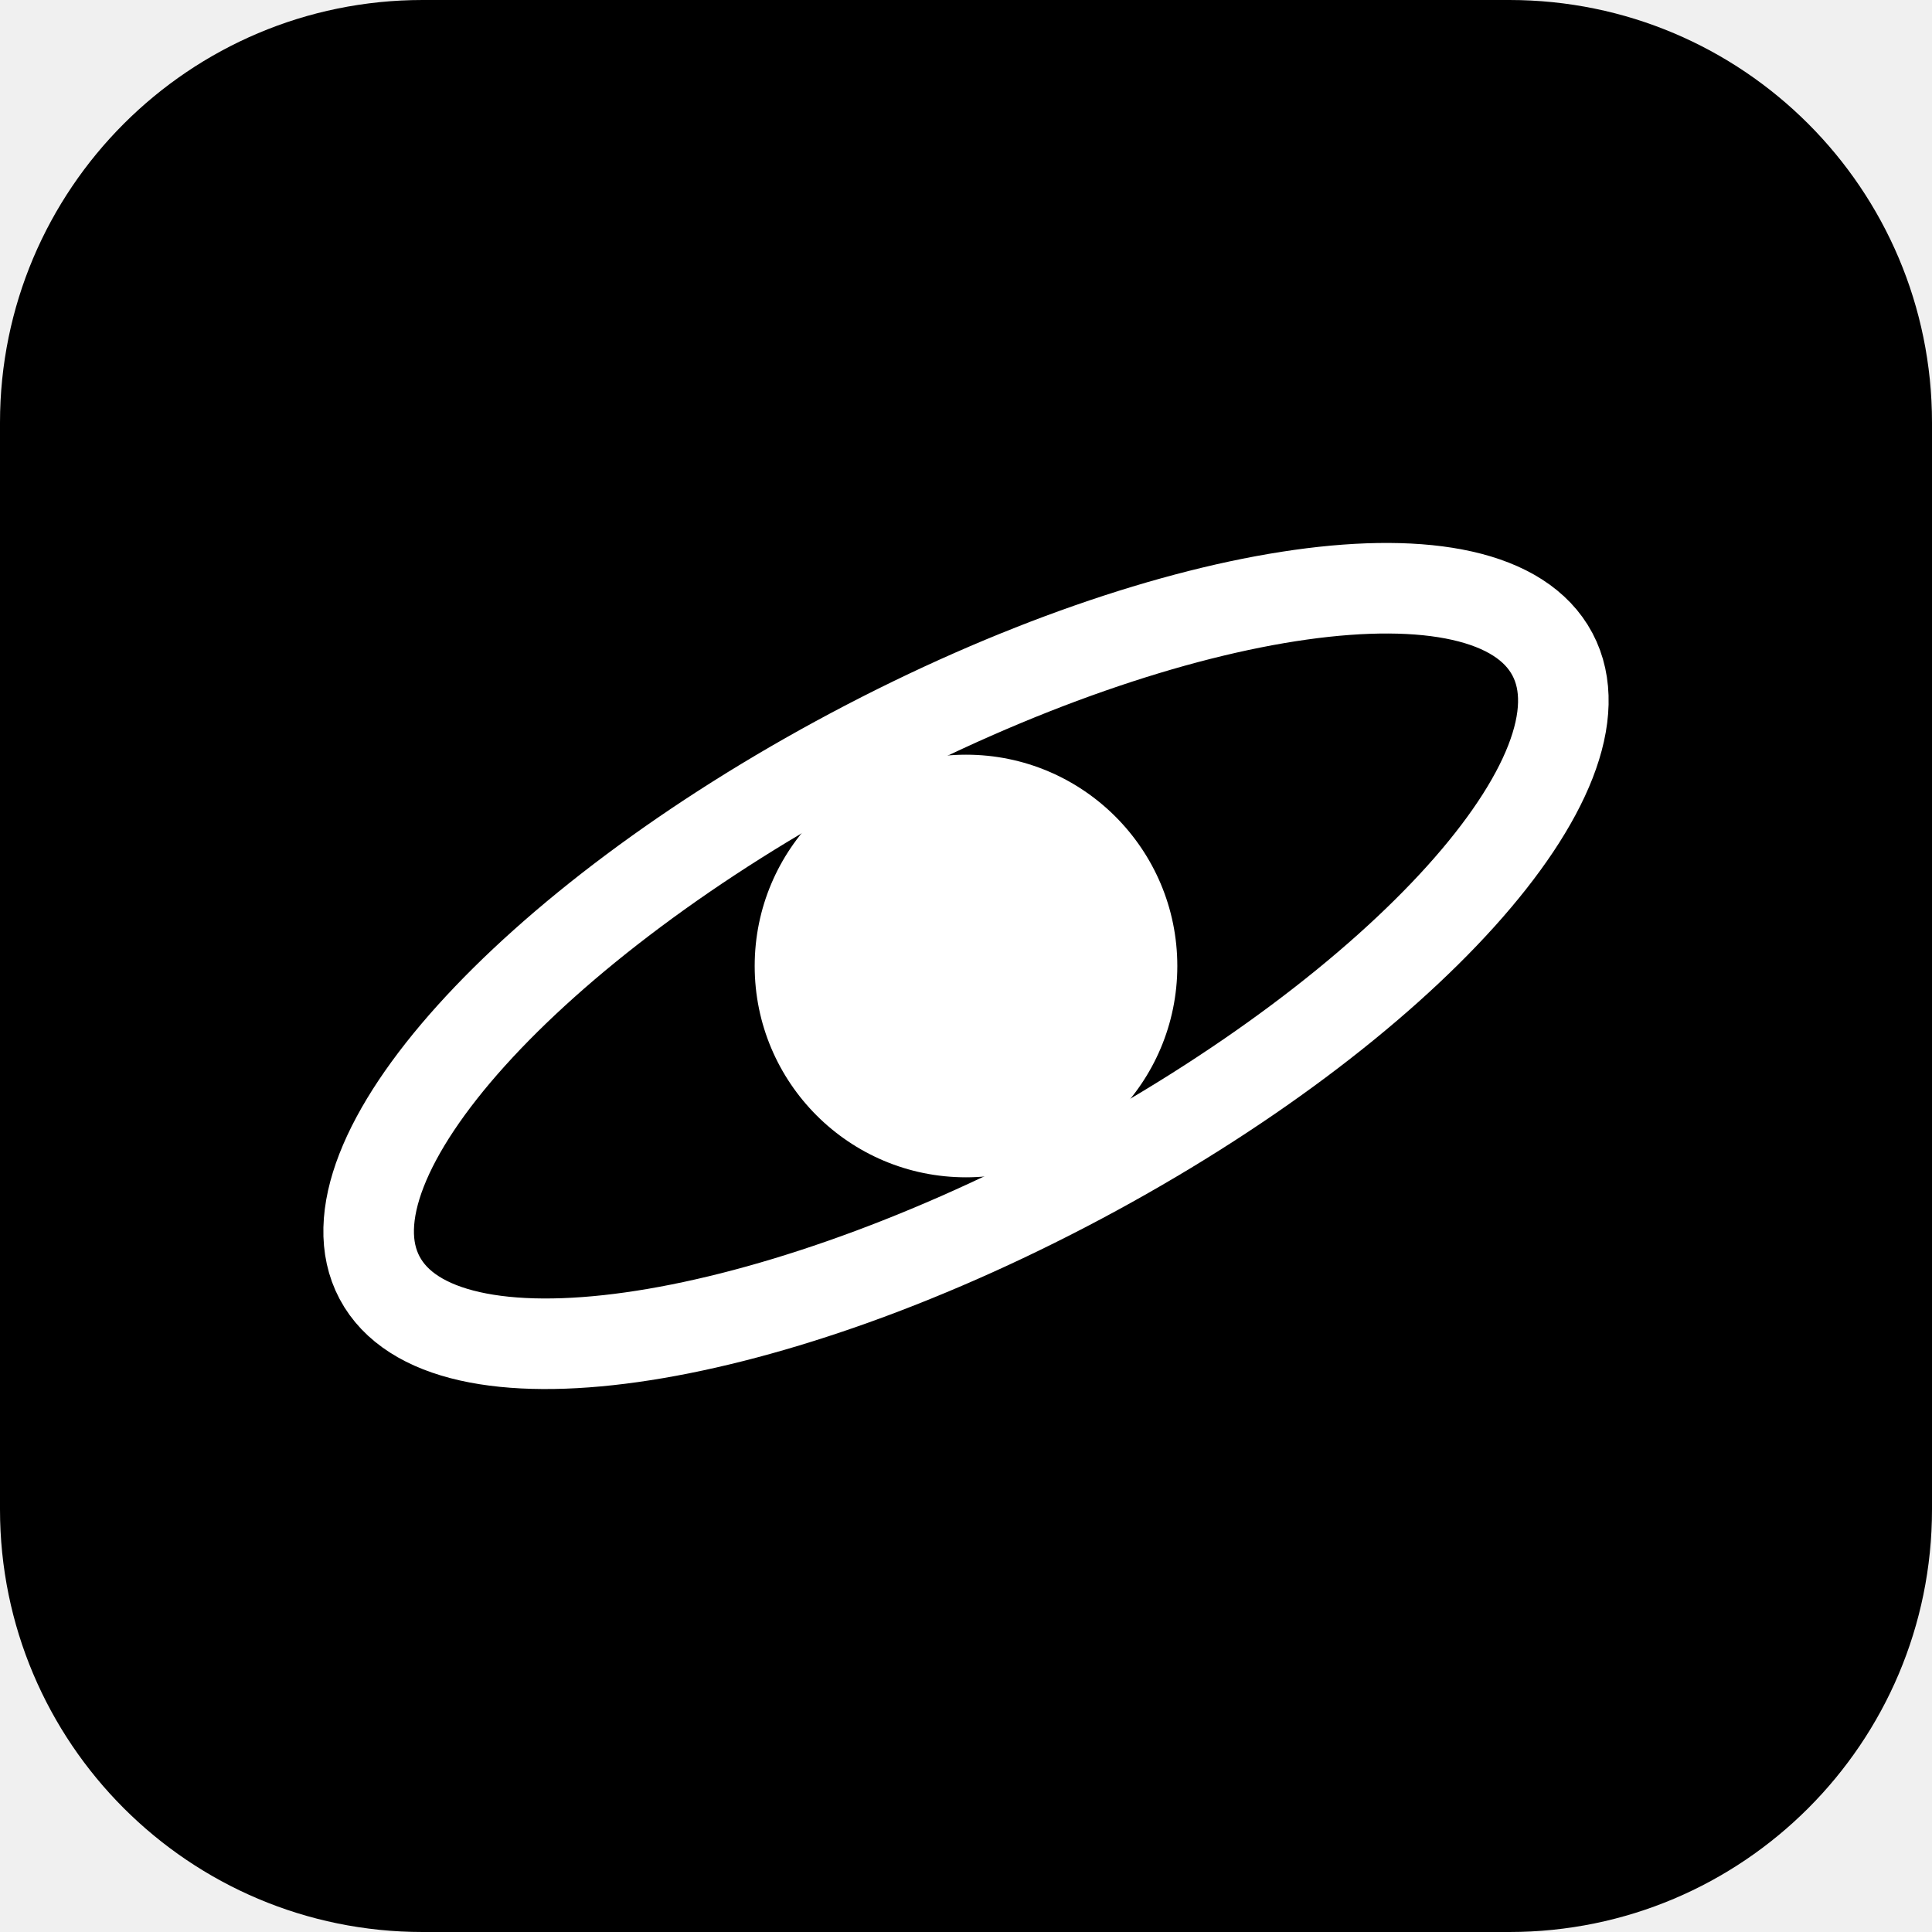
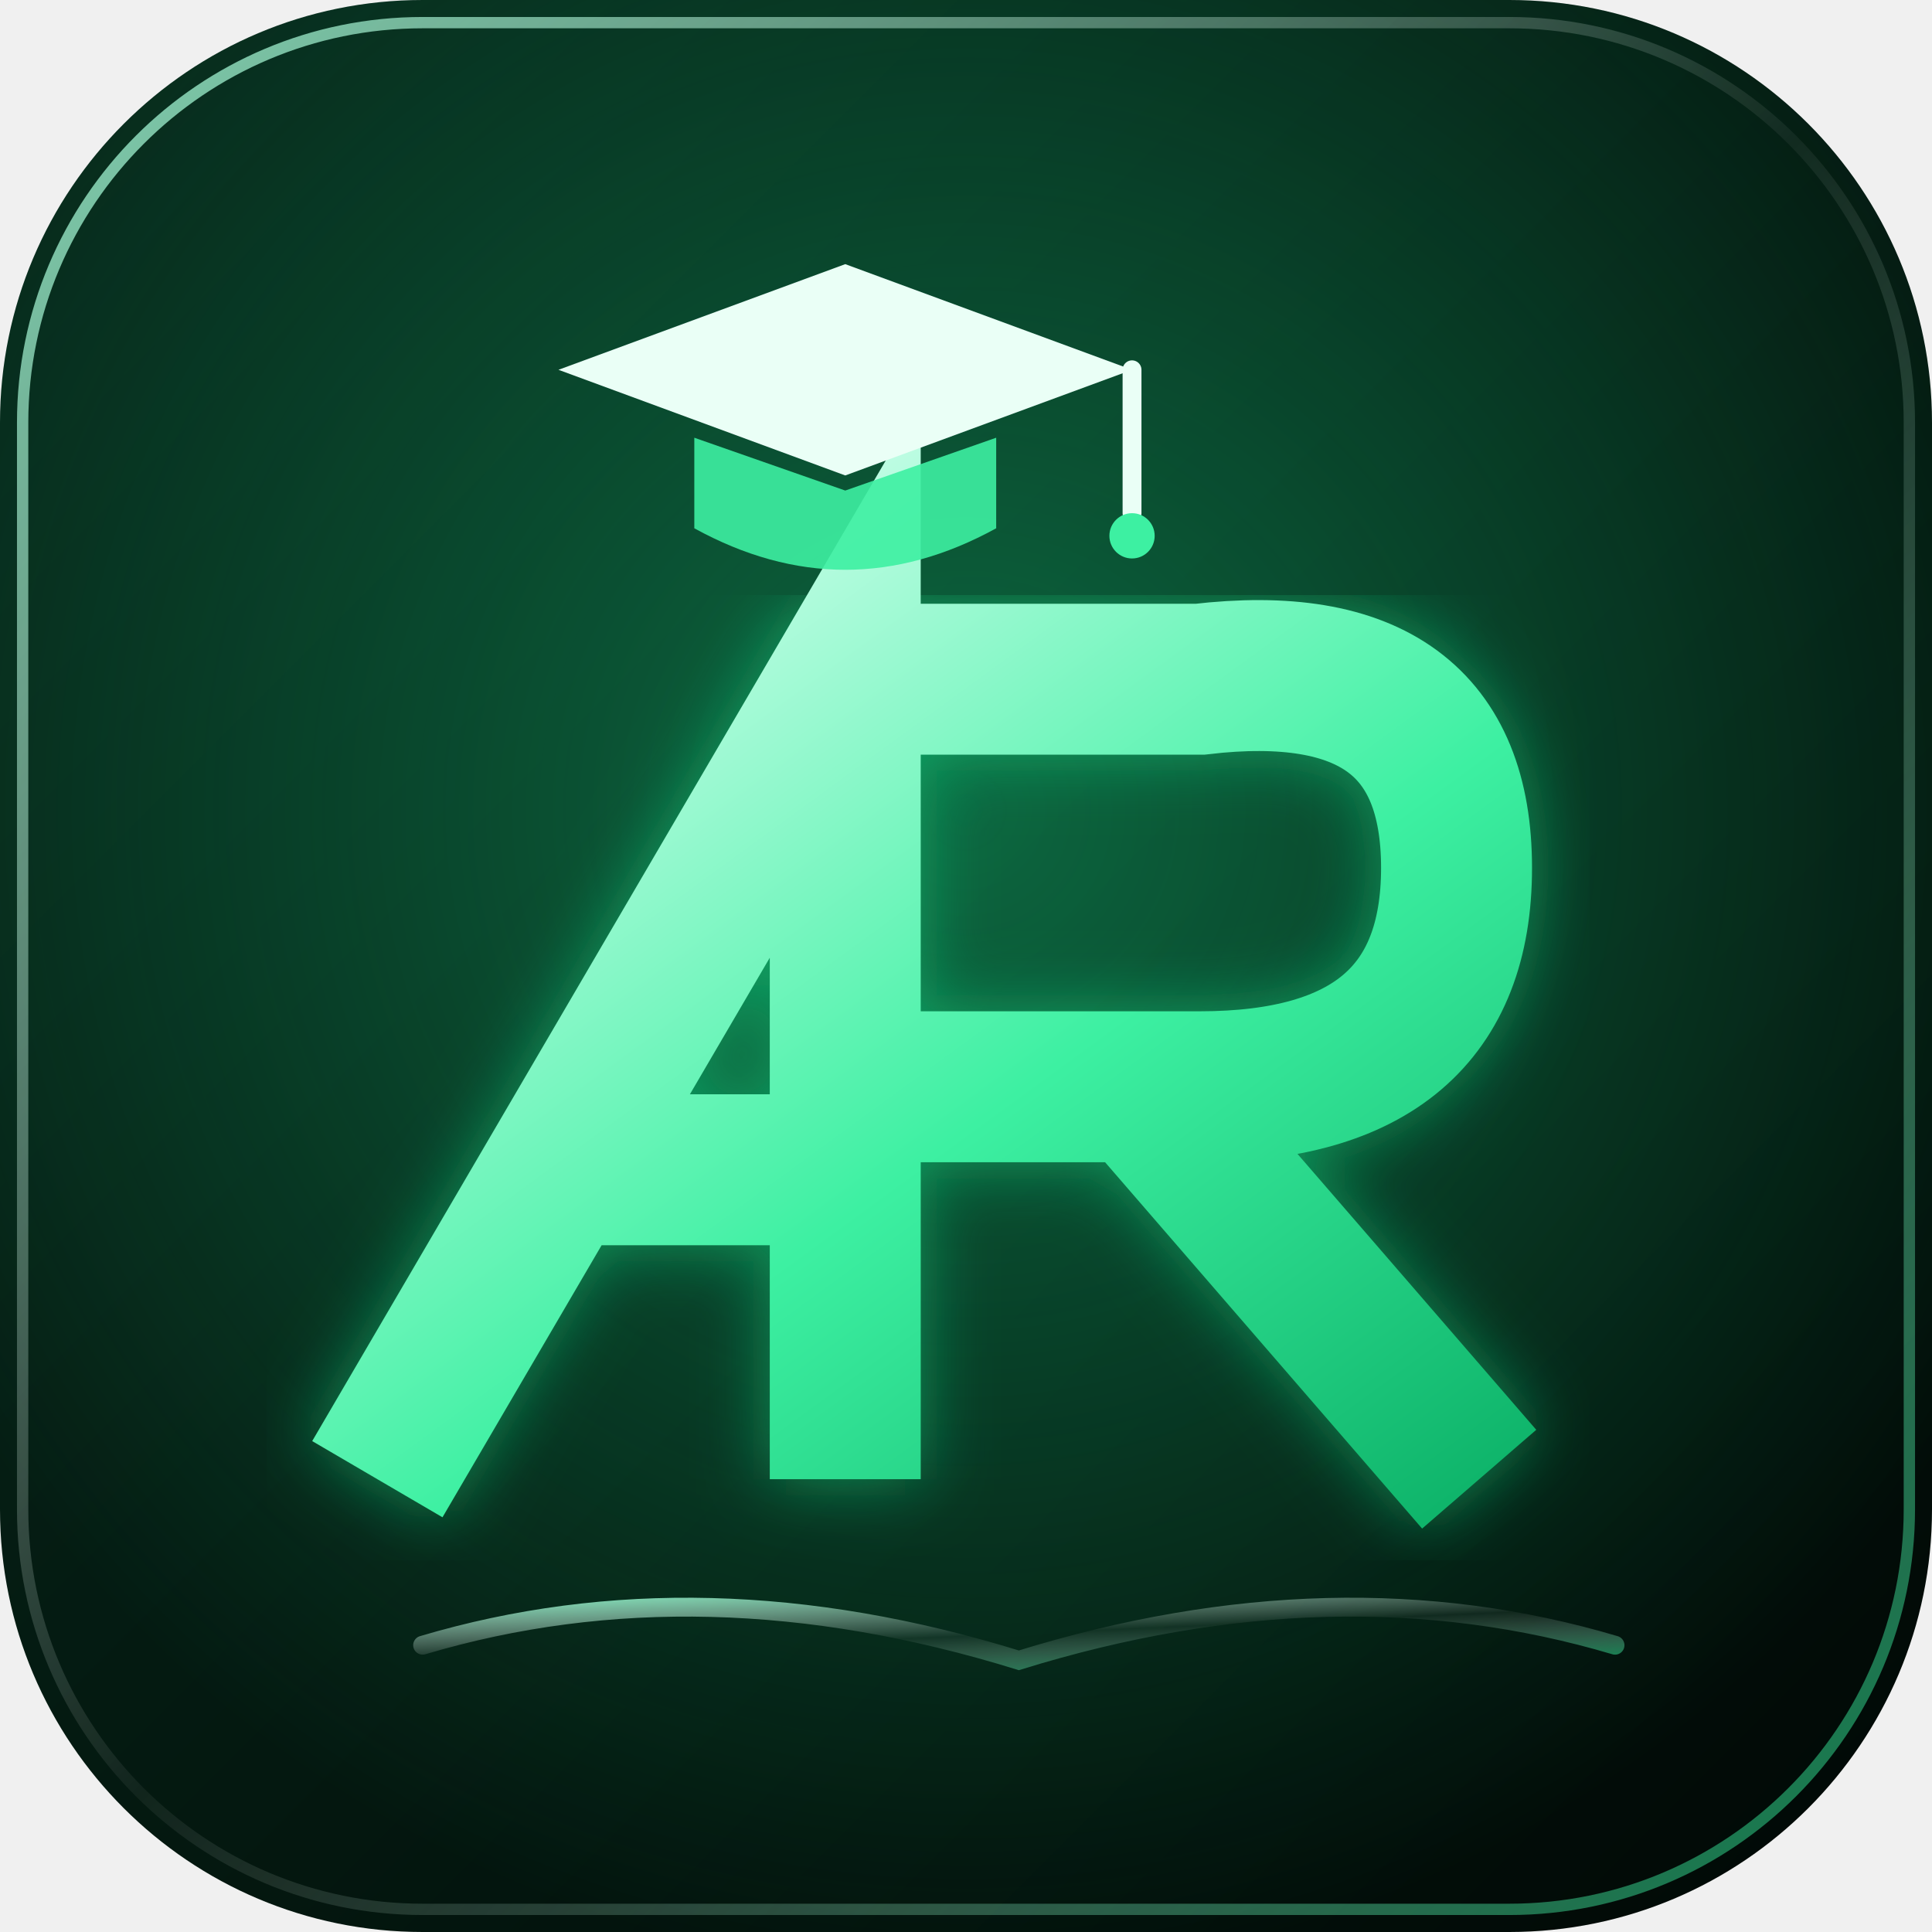
- <svg xmlns="http://www.w3.org/2000/svg" viewBox="0 0 64 64">
-   <rect width="64" height="64" rx="14" fill="#000" />
-   <circle cx="32" cy="32" r="7" fill="#fff" />
-   <ellipse cx="32" cy="32" rx="22" ry="8" transform="rotate(-28 32 32)" fill="none" stroke="#fff" stroke-width="3" />
+ <svg xmlns="http://www.w3.org/2000/svg" viewBox="0 0 512 512">
+   <defs>
+     <linearGradient id="bg" x1="0" y1="0" x2="1" y2="1">
+       <stop offset="0" stop-color="#072a1c" />
+       <stop offset="1" stop-color="#010805" />
+     </linearGradient>
+     <linearGradient id="rim" x1="0" y1="0" x2="1" y2="1">
+       <stop offset="0" stop-color="#9dffd6" stop-opacity=".8" />
+       <stop offset=".5" stop-color="#fff" stop-opacity=".05" />
+       <stop offset="1" stop-color="#19e68c" stop-opacity=".55" />
+     </linearGradient>
+     <linearGradient id="ink" x1="0" y1="0" x2="1" y2="1">
+       <stop offset="0" stop-color="#d8fff0" />
+       <stop offset=".55" stop-color="#3df0a2" />
+       <stop offset="1" stop-color="#0fb56b" />
+     </linearGradient>
+     <radialGradient id="glow" cx=".5" cy=".42" r=".6">
+       <stop offset="0" stop-color="#19e68c" stop-opacity=".38" />
+       <stop offset="1" stop-color="#19e68c" stop-opacity="0" />
+     </radialGradient>
+     <filter id="b">
+       <feGaussianBlur stdDeviation="9" />
+     </filter>
+   </defs>
+   <rect width="512" height="512" rx="112" fill="url(#bg)" />
+   <rect width="512" height="512" rx="112" fill="url(#glow)" />
+   <rect x="6" y="6" width="500" height="500" rx="106" fill="none" stroke="url(#rim)" stroke-width="3" />
+   <g transform="translate(56 4)" fill="none" stroke-linejoin="miter" stroke-miterlimit="4">
+     <g id="m">
+       <path d="M44 388 L168 176 V388 M96 306 H168 M168 176 H262 Q330 168 330 226 Q330 284 262 284 H168 M246 284 L336 388" stroke="#19e68c" stroke-width="40" opacity=".5" filter="url(#b)" />
+       <path d="M44 388 L168 176 V388 M96 306 H168 M168 176 H262 Q330 168 330 226 Q330 284 262 284 H168 M246 284 L336 388" stroke="url(#ink)" stroke-width="40" />
+     </g>
+     <g transform="translate(-18 -30)">
+       <path d="M186 96 L262 124 L186 152 L110 124 Z" fill="#eafff6" stroke="none" />
+       <path d="M146 142 V166 Q186 188 226 166 V142 L186 156 Z" fill="#3df0a2" stroke="none" opacity=".9" />
+       <path d="M262 124 V162" stroke="#eafff6" stroke-width="5" stroke-linecap="round" />
+       <circle cx="262" cy="168" r="6" fill="#3df0a2" stroke="none" />
+     </g>
+     <path d="M56 432 Q130 410 214 436 Q298 410 372 432" stroke="url(#rim)" stroke-width="5" stroke-linecap="round" />
+   </g>
</svg>
